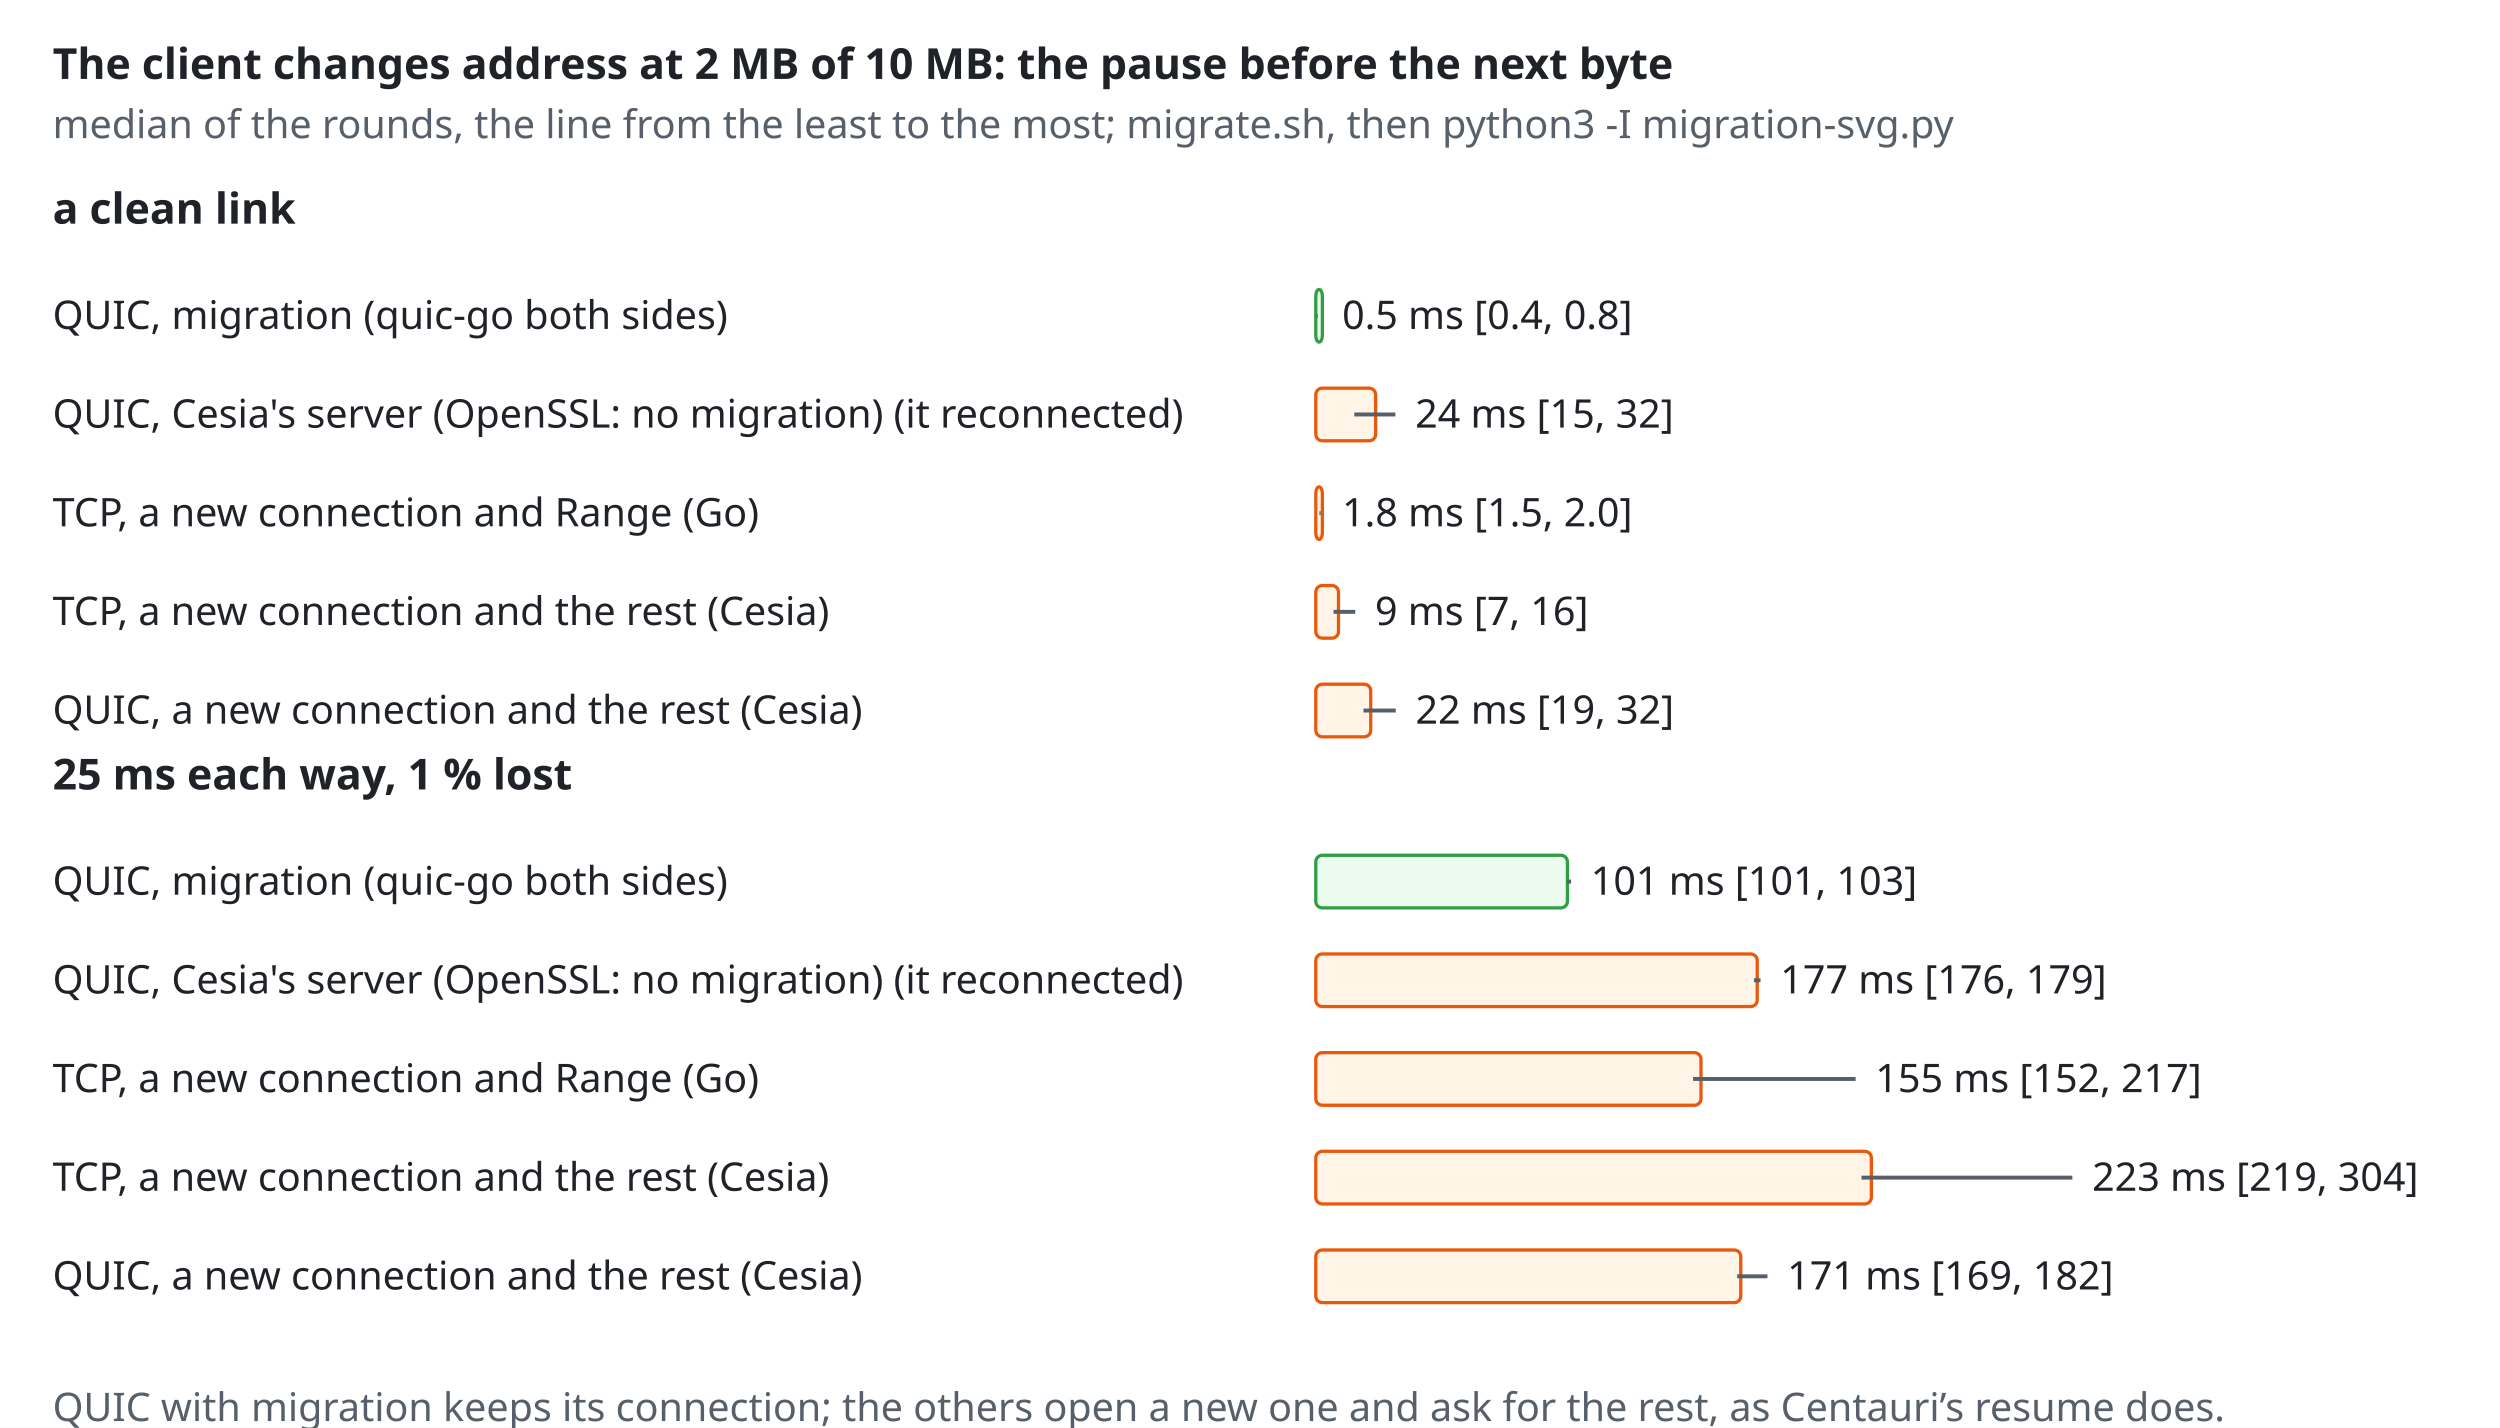
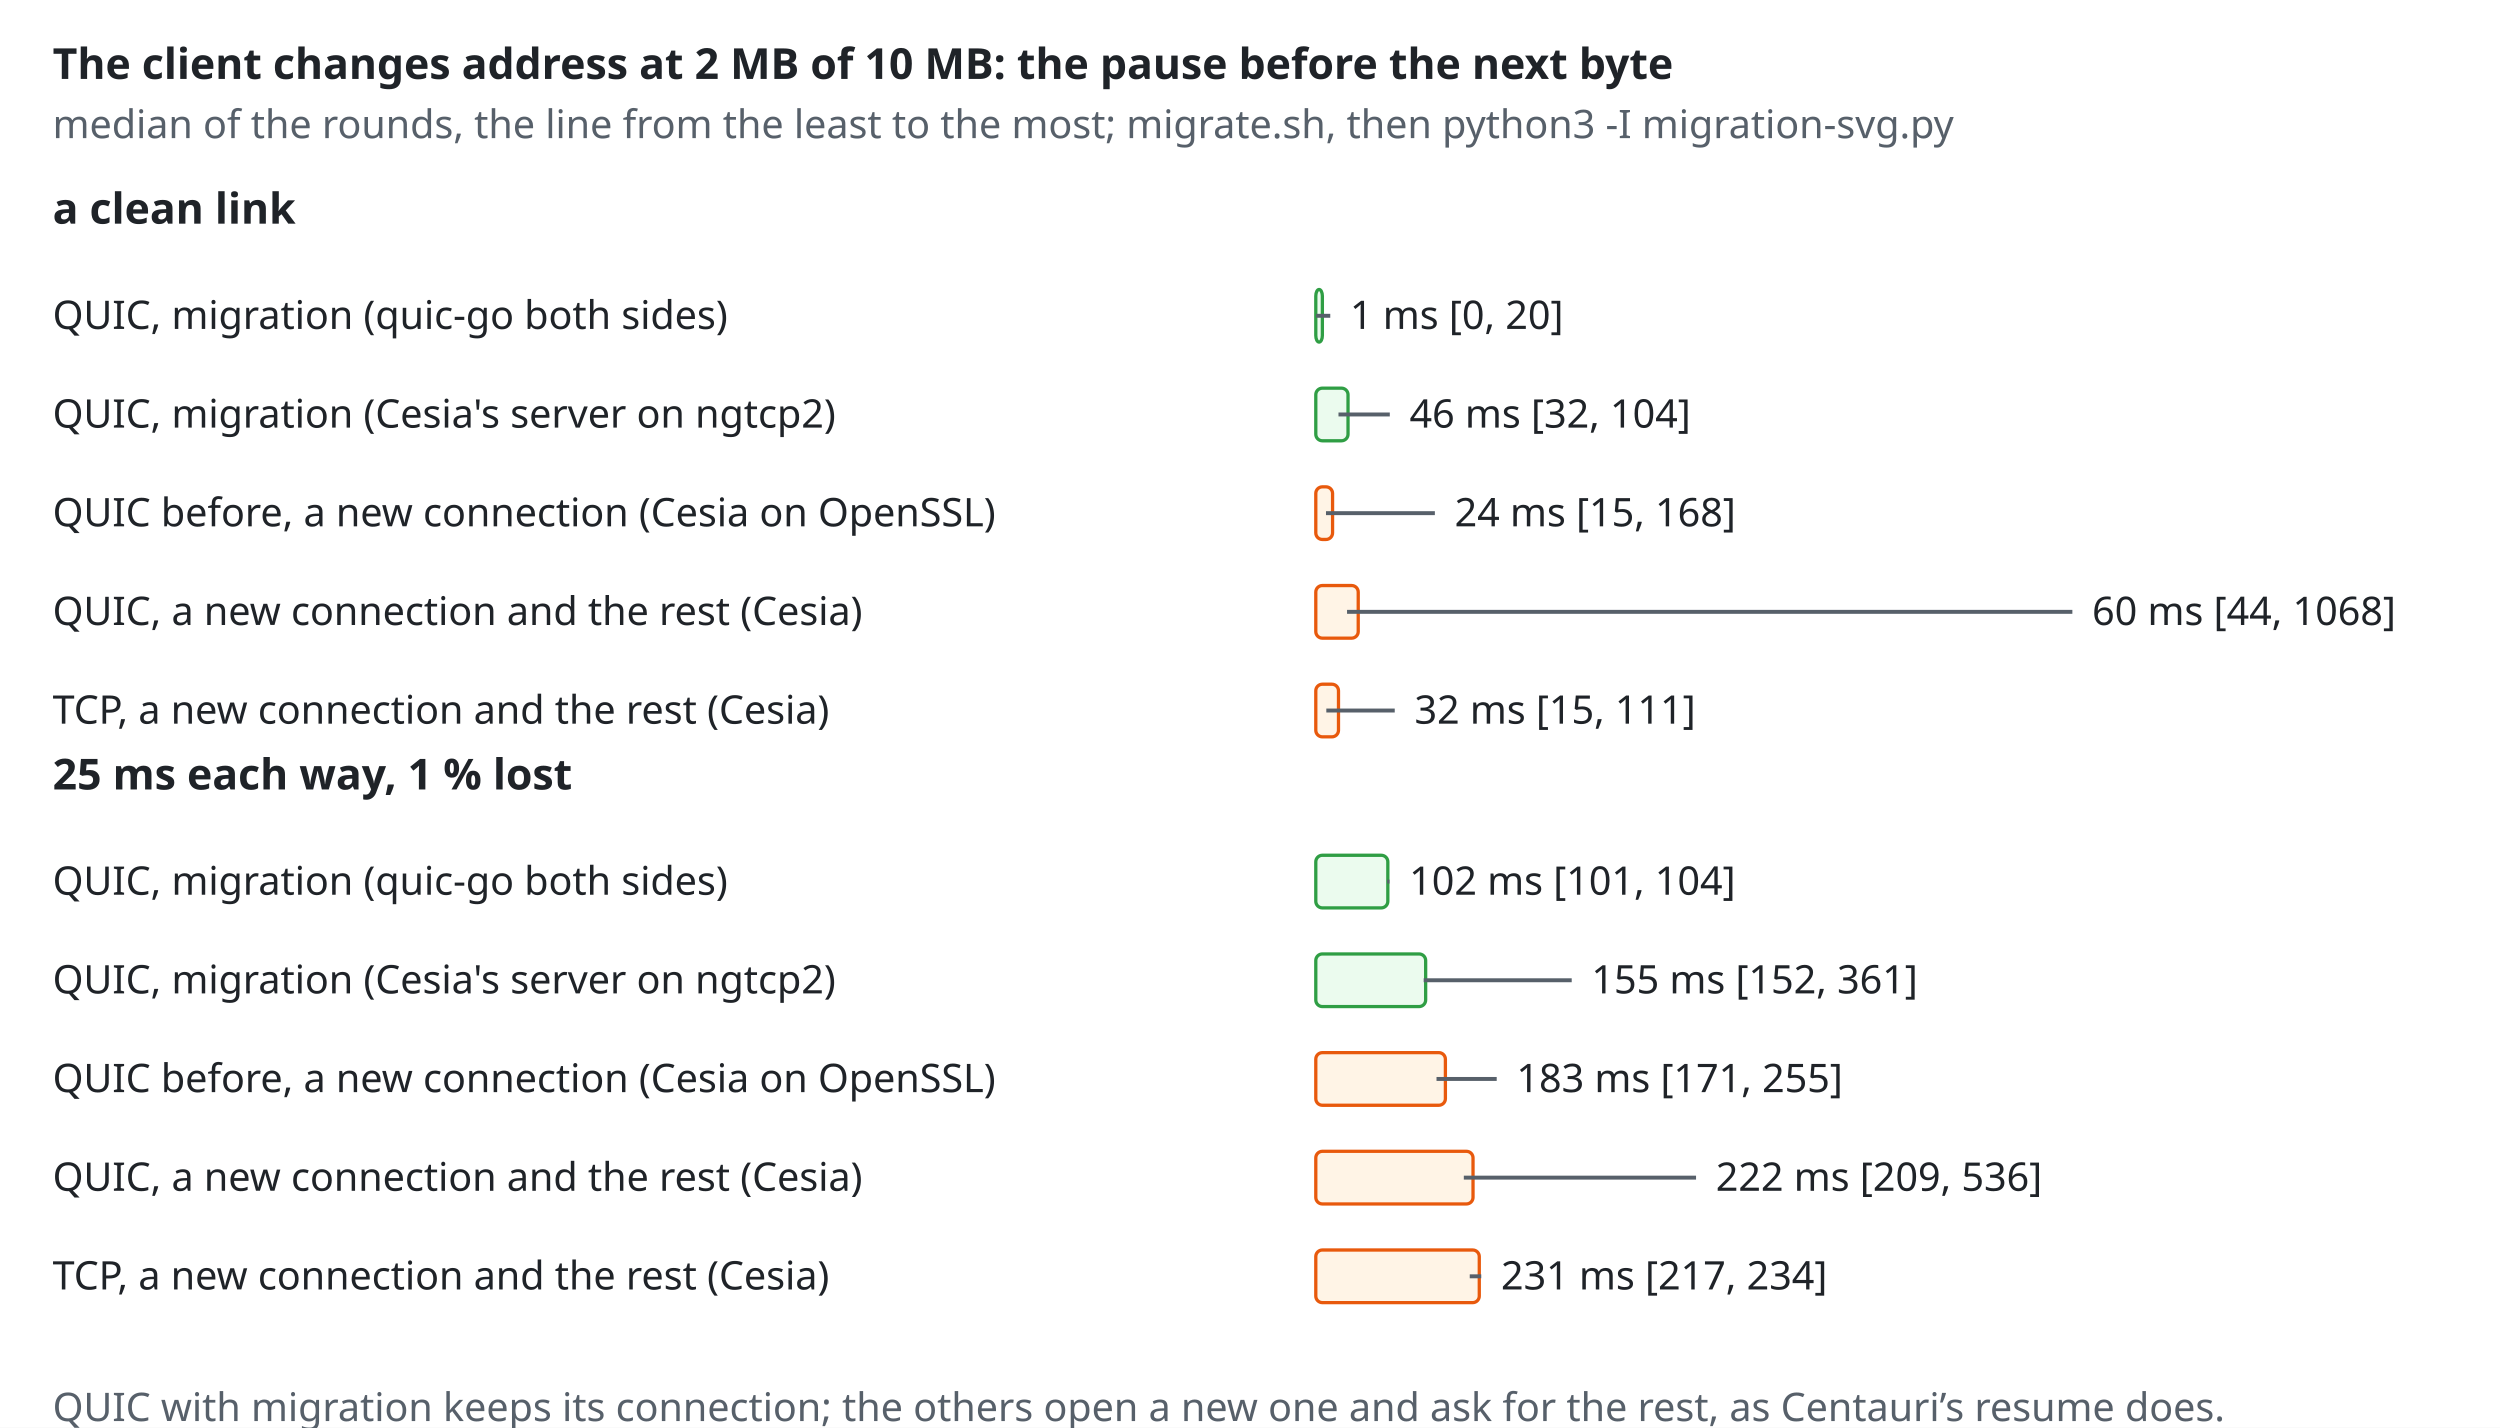
<svg xmlns="http://www.w3.org/2000/svg" width="760" height="434" viewBox="0 0 760 434">
  <style>text{font-family:system-ui, sans-serif;font-size:12px;fill:#1f2328}.h{font-weight:600;font-size:13px}.s{fill:#57606a}.b{fill:#ebfbee;stroke:#2f9e44}.g{fill:#fff4e6;stroke:#e8590c}.r{stroke:#57606a;stroke-width:1.2}</style>
  <rect width="760" height="434" fill="#fff" />
  <text class="h" x="16" y="24">The client changes address at 2 MB of 10 MB: the pause before the next byte</text>
  <text class="s" x="16" y="42">median of the rounds, the line from the least to the most; migrate.sh, then python3 -I migration-svg.py</text>
  <text class="h" x="16" y="68">a clean link</text>
  <text x="16" y="100">QUIC, migration (quic-go both sides)</text>
  <rect class="b" x="400" y="88" width="2.0" height="16" rx="2" />
-   <line class="r" x1="400.3" y1="96" x2="400.6" y2="96" />
-   <text x="408.0" y="100">0.5 ms [0.4, 0.8]</text>
-   <text x="16" y="130">QUIC, Cesia's server (OpenSSL: no migration) (it reconnected)</text>
-   <rect class="g" x="400" y="118" width="18.2" height="16" rx="2" />
-   <line class="r" x1="411.7" y1="126" x2="424.2" y2="126" />
-   <text x="430.2" y="130">24 ms [15, 32]</text>
-   <text x="16" y="160">TCP, a new connection and Range (Go)</text>
-   <rect class="g" x="400" y="148" width="2.0" height="16" rx="2" />
-   <line class="r" x1="401.1" y1="156" x2="401.5" y2="156" />
-   <text x="408.0" y="160">1.8 ms [1.5, 2.0]</text>
-   <text x="16" y="190">TCP, a new connection and the rest (Cesia)</text>
-   <rect class="g" x="400" y="178" width="6.9" height="16" rx="2" />
-   <line class="r" x1="405.4" y1="186" x2="412.0" y2="186" />
-   <text x="418.0" y="190">9 ms [7, 16]</text>
-   <text x="16" y="220">QUIC, a new connection and the rest (Cesia)</text>
-   <rect class="g" x="400" y="208" width="16.7" height="16" rx="2" />
-   <line class="r" x1="414.5" y1="216" x2="424.3" y2="216" />
-   <text x="430.3" y="220">22 ms [19, 32]</text>
+   <line class="r" x1="400.1" y1="96" x2="404.4" y2="96" />
+   <text x="410.4" y="100">1 ms [0, 20]</text>
+   <text x="16" y="130">QUIC, migration (Cesia's server on ngtcp2)</text>
+   <rect class="b" x="400" y="118" width="9.8" height="16" rx="2" />
+   <line class="r" x1="406.9" y1="126" x2="422.5" y2="126" />
+   <text x="428.5" y="130">46 ms [32, 104]</text>
+   <text x="16" y="160">QUIC before, a new connection (Cesia on OpenSSL)</text>
+   <rect class="g" x="400" y="148" width="5.1" height="16" rx="2" />
+   <line class="r" x1="403.1" y1="156" x2="436.2" y2="156" />
+   <text x="442.2" y="160">24 ms [15, 168]</text>
+   <text x="16" y="190">QUIC, a new connection and the rest (Cesia)</text>
+   <rect class="g" x="400" y="178" width="12.9" height="16" rx="2" />
+   <line class="r" x1="409.5" y1="186" x2="630.0" y2="186" />
+   <text x="636.0" y="190">60 ms [44, 1068]</text>
+   <text x="16" y="220">TCP, a new connection and the rest (Cesia)</text>
+   <rect class="g" x="400" y="208" width="6.9" height="16" rx="2" />
+   <line class="r" x1="403.2" y1="216" x2="424.0" y2="216" />
+   <text x="430.0" y="220">32 ms [15, 111]</text>
  <text class="h" x="16" y="240">25 ms each way, 1 % lost</text>
  <text x="16" y="272">QUIC, migration (quic-go both sides)</text>
-   <rect class="b" x="400" y="260" width="76.5" height="16" rx="2" />
-   <line class="r" x1="476.4" y1="268" x2="477.6" y2="268" />
-   <text x="483.6" y="272">101 ms [101, 103]</text>
-   <text x="16" y="302">QUIC, Cesia's server (OpenSSL: no migration) (it reconnected)</text>
-   <rect class="g" x="400" y="290" width="134.2" height="16" rx="2" />
-   <line class="r" x1="533.2" y1="298" x2="535.2" y2="298" />
-   <text x="541.2" y="302">177 ms [176, 179]</text>
-   <text x="16" y="332">TCP, a new connection and Range (Go)</text>
-   <rect class="g" x="400" y="320" width="117.1" height="16" rx="2" />
-   <line class="r" x1="514.7" y1="328" x2="564.1" y2="328" />
-   <text x="570.1" y="332">155 ms [152, 217]</text>
-   <text x="16" y="362">TCP, a new connection and the rest (Cesia)</text>
-   <rect class="g" x="400" y="350" width="168.9" height="16" rx="2" />
-   <line class="r" x1="565.9" y1="358" x2="630.0" y2="358" />
-   <text x="636.0" y="362">223 ms [219, 304]</text>
-   <text x="16" y="392">QUIC, a new connection and the rest (Cesia)</text>
-   <rect class="g" x="400" y="380" width="129.2" height="16" rx="2" />
-   <line class="r" x1="528.1" y1="388" x2="537.3" y2="388" />
-   <text x="543.3" y="392">171 ms [169, 182]</text>
+   <rect class="b" x="400" y="260" width="21.9" height="16" rx="2" />
+   <line class="r" x1="421.7" y1="268" x2="422.4" y2="268" />
+   <text x="428.4" y="272">102 ms [101, 104]</text>
+   <text x="16" y="302">QUIC, migration (Cesia's server on ngtcp2)</text>
+   <rect class="b" x="400" y="290" width="33.4" height="16" rx="2" />
+   <line class="r" x1="432.8" y1="298" x2="477.8" y2="298" />
+   <text x="483.8" y="302">155 ms [152, 361]</text>
+   <text x="16" y="332">QUIC before, a new connection (Cesia on OpenSSL)</text>
+   <rect class="g" x="400" y="320" width="39.4" height="16" rx="2" />
+   <line class="r" x1="436.7" y1="328" x2="455.0" y2="328" />
+   <text x="461.0" y="332">183 ms [171, 255]</text>
+   <text x="16" y="362">QUIC, a new connection and the rest (Cesia)</text>
+   <rect class="g" x="400" y="350" width="47.8" height="16" rx="2" />
+   <line class="r" x1="445.0" y1="358" x2="515.6" y2="358" />
+   <text x="521.6" y="362">222 ms [209, 536]</text>
+   <text x="16" y="392">TCP, a new connection and the rest (Cesia)</text>
+   <rect class="g" x="400" y="380" width="49.7" height="16" rx="2" />
+   <line class="r" x1="446.8" y1="388" x2="450.3" y2="388" />
+   <text x="456.3" y="392">231 ms [217, 234]</text>
  <text class="s" x="16" y="432">QUIC with migration keeps its connection; the others open a new one and ask for the rest, as Centauri’s resume does.</text>
</svg>
